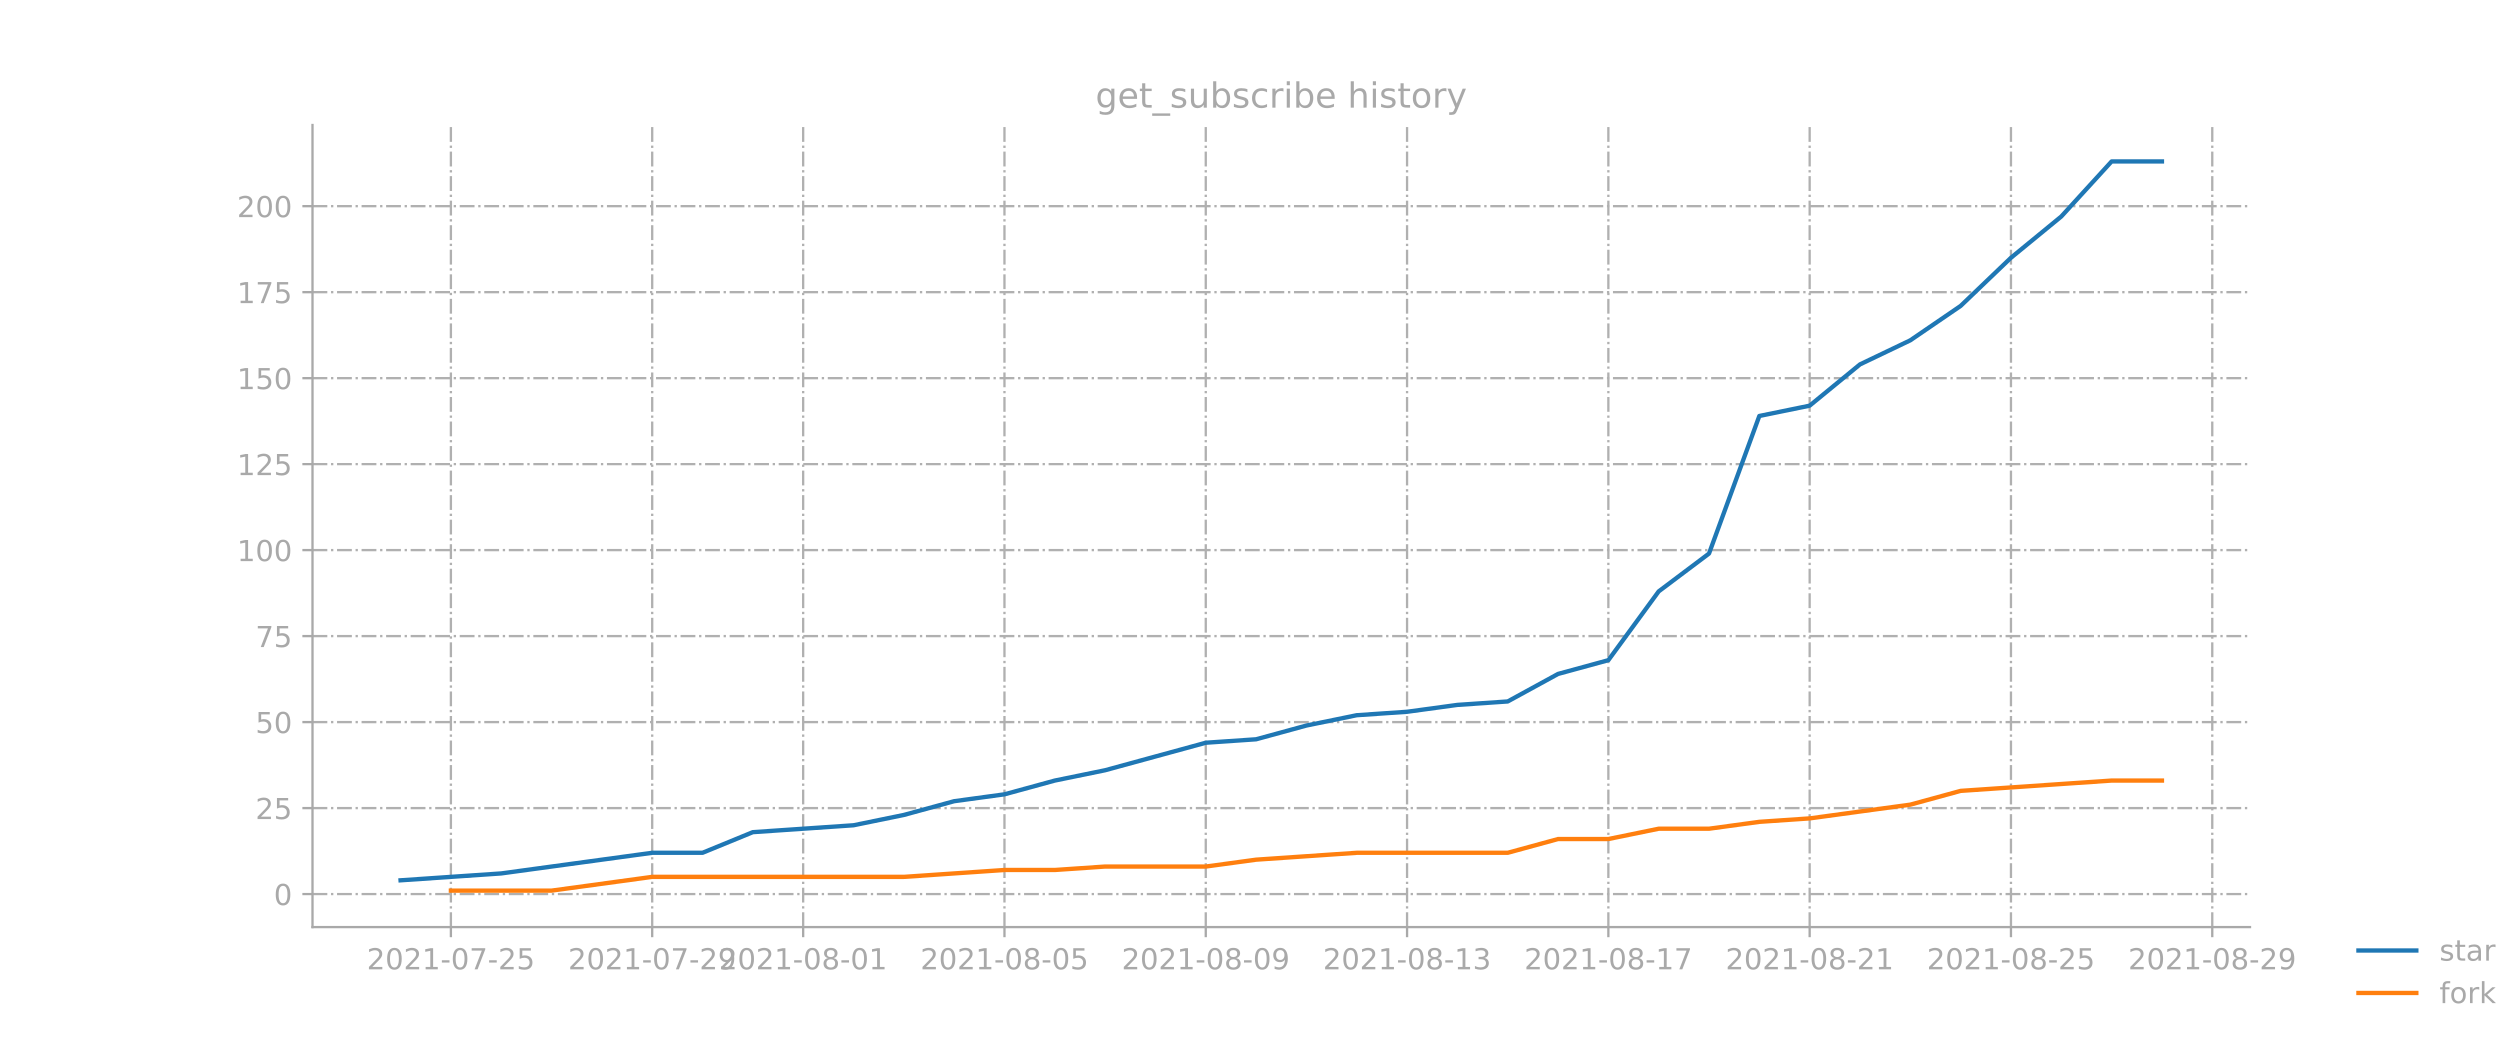
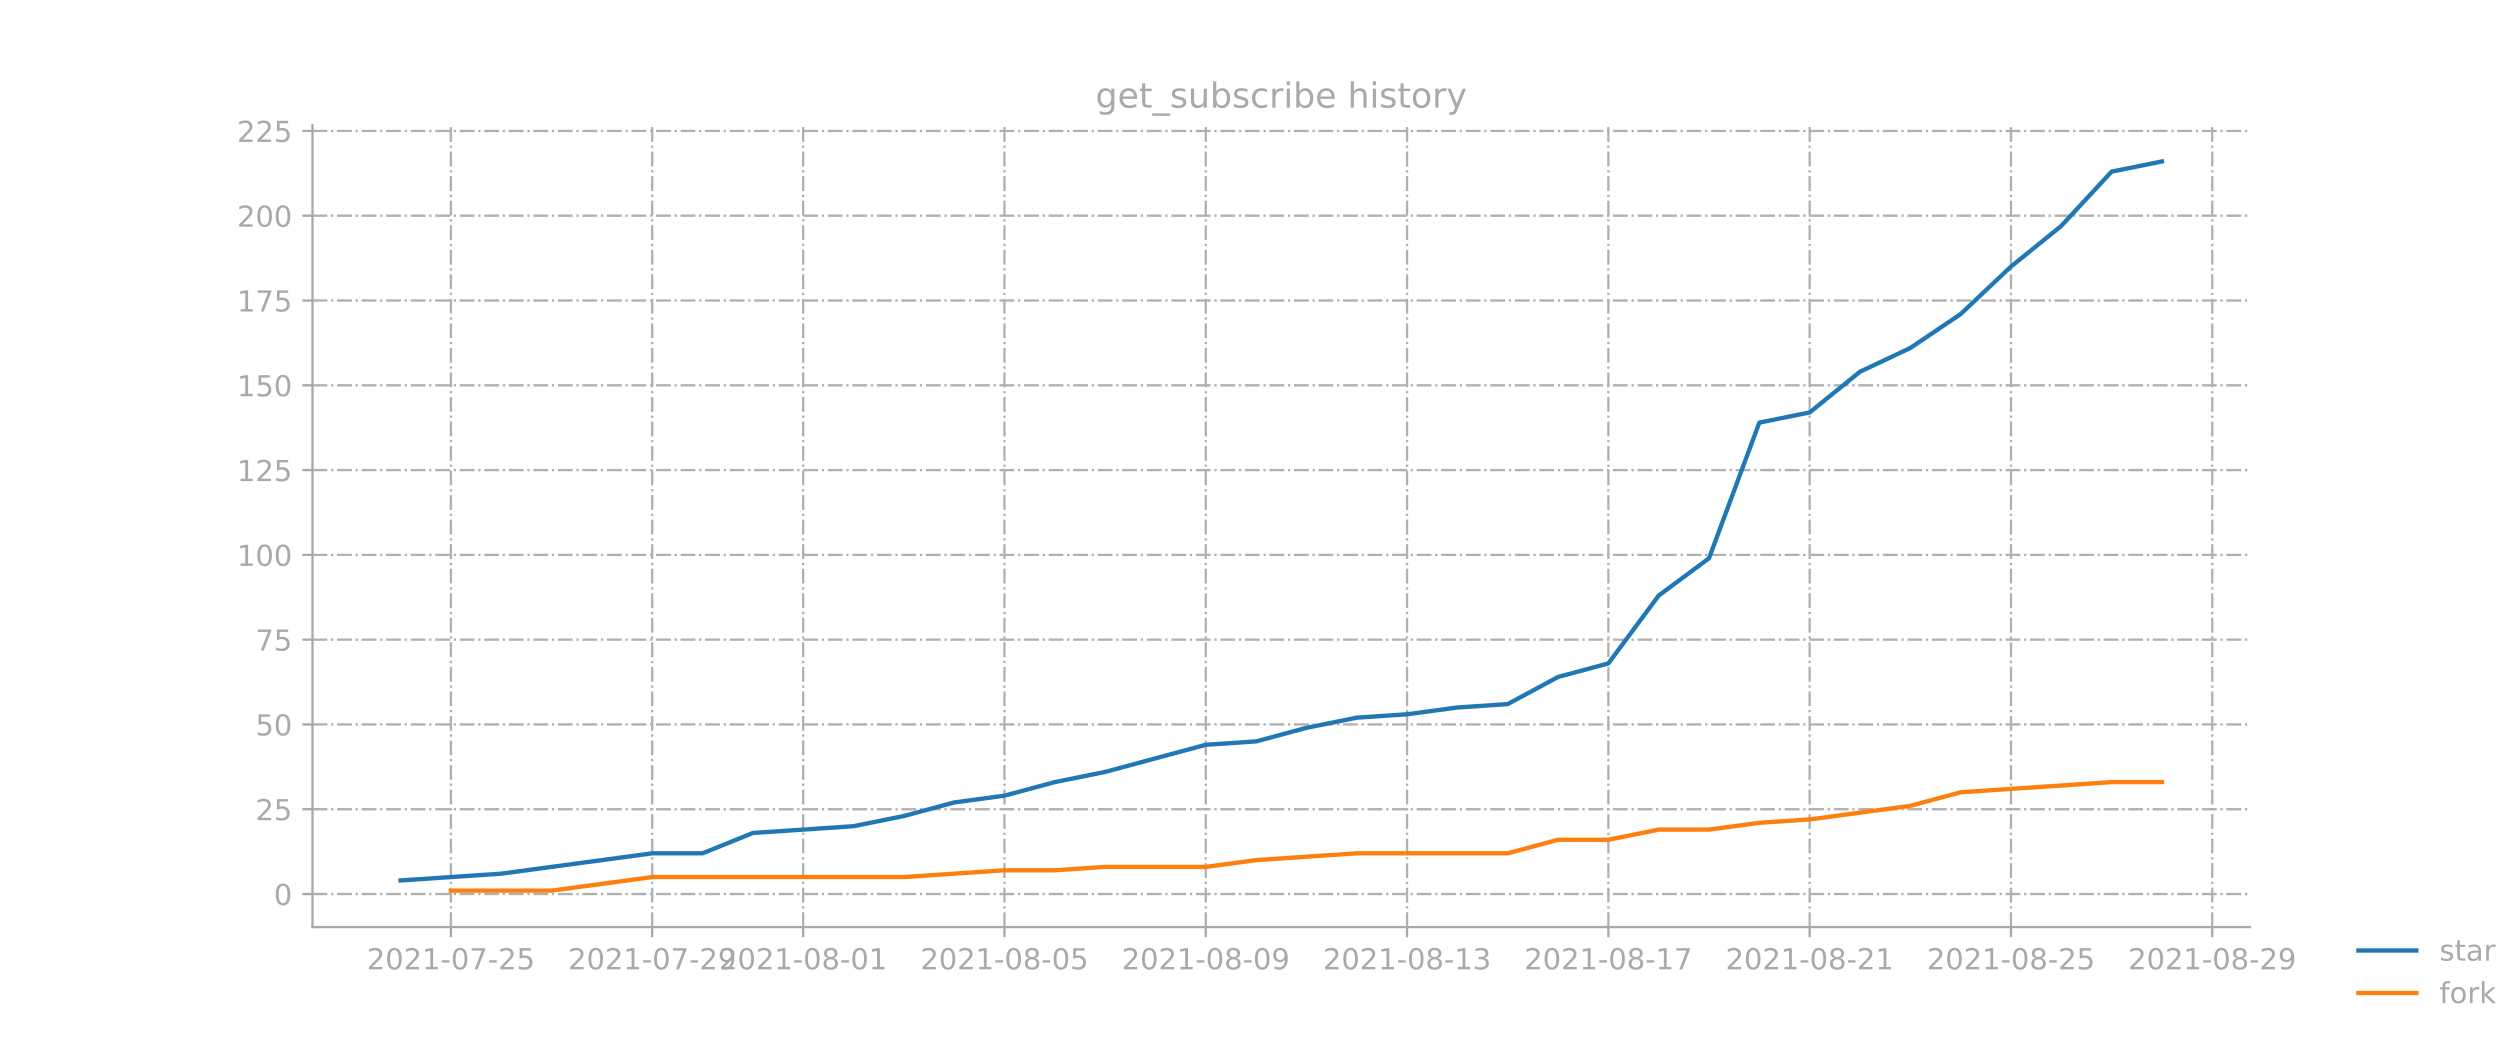
<svg xmlns="http://www.w3.org/2000/svg" xmlns:xlink="http://www.w3.org/1999/xlink" height="360pt" version="1.1" viewBox="0 0 864 360" width="864pt">
  <defs>
    <style type="text/css">*{stroke-linecap:butt;stroke-linejoin:round;}</style>
  </defs>
  <g id="figure_1">
    <g id="patch_1">
      <path d="M 0 360  L 864 360  L 864 0  L 0 0  z " style="fill:none;opacity:0;" />
    </g>
    <g id="axes_1">
      <g id="patch_2">
        <path d="M 108 320.4  L 777.6 320.4  L 777.6 43.2  L 108 43.2  z " style="fill:none;opacity:0;" />
      </g>
      <g id="matplotlib.axis_1">
        <g id="xtick_1">
          <g id="line2d_1">
-             <path clip-path="url(#p39acaa5111)" d="M 155.829 320.4  L 155.829 43.2  " style="fill:none;stroke:#b0b0b0;stroke-dasharray:5.12,1.28,0.8,1.28;stroke-dashoffset:0;stroke-width:0.8;" />
+             <path clip-path="url(#pb7c4b037d6)" d="M 155.829 320.4  L 155.829 43.2  " style="fill:none;stroke:#b0b0b0;stroke-dasharray:5.12,1.28,0.8,1.28;stroke-dashoffset:0;stroke-width:0.8;" />
          </g>
          <g id="line2d_2">
            <defs>
-               <path d="M 0 0  L 0 3.5  " id="m7cbff9398e" style="stroke:#a9a9a9;stroke-width:0.8;" />
+               <path d="M 0 0  L 0 3.5  " id="mf17f437518" style="stroke:#a9a9a9;stroke-width:0.8;" />
            </defs>
            <g>
-               <use style="fill:#a9a9a9;stroke:#a9a9a9;stroke-width:0.8;" x="155.829" xlink:href="#m7cbff9398e" y="320.4" />
+               <use style="fill:#a9a9a9;stroke:#a9a9a9;stroke-width:0.8;" x="155.829" xlink:href="#mf17f437518" y="320.4" />
            </g>
          </g>
          <g id="text_1">
            <g style="fill:#a9a9a9;" transform="translate(126.7708 334.9984)scale(0.1 -0.1)">
              <defs>
                <path d="M 1228 531  L 3431 531  L 3431 0  L 469 0  L 469 531  Q 828 903 1448 1529  Q 2069 2156 2228 2338  Q 2531 2678 2651 2914  Q 2772 3150 2772 3378  Q 2772 3750 2511 3984  Q 2250 4219 1831 4219  Q 1534 4219 1204 4116  Q 875 4013 500 3803  L 500 4441  Q 881 4594 1212 4672  Q 1544 4750 1819 4750  Q 2544 4750 2975 4387  Q 3406 4025 3406 3419  Q 3406 3131 3298 2873  Q 3191 2616 2906 2266  Q 2828 2175 2409 1742  Q 1991 1309 1228 531  z " id="DejaVuSans-32" transform="scale(0.015625)" />
                <path d="M 2034 4250  Q 1547 4250 1301 3770  Q 1056 3291 1056 2328  Q 1056 1369 1301 889  Q 1547 409 2034 409  Q 2525 409 2770 889  Q 3016 1369 3016 2328  Q 3016 3291 2770 3770  Q 2525 4250 2034 4250  z M 2034 4750  Q 2819 4750 3233 4129  Q 3647 3509 3647 2328  Q 3647 1150 3233 529  Q 2819 -91 2034 -91  Q 1250 -91 836 529  Q 422 1150 422 2328  Q 422 3509 836 4129  Q 1250 4750 2034 4750  z " id="DejaVuSans-30" transform="scale(0.015625)" />
                <path d="M 794 531  L 1825 531  L 1825 4091  L 703 3866  L 703 4441  L 1819 4666  L 2450 4666  L 2450 531  L 3481 531  L 3481 0  L 794 0  L 794 531  z " id="DejaVuSans-31" transform="scale(0.015625)" />
                <path d="M 313 2009  L 1997 2009  L 1997 1497  L 313 1497  L 313 2009  z " id="DejaVuSans-2d" transform="scale(0.015625)" />
                <path d="M 525 4666  L 3525 4666  L 3525 4397  L 1831 0  L 1172 0  L 2766 4134  L 525 4134  L 525 4666  z " id="DejaVuSans-37" transform="scale(0.015625)" />
                <path d="M 691 4666  L 3169 4666  L 3169 4134  L 1269 4134  L 1269 2991  Q 1406 3038 1543 3061  Q 1681 3084 1819 3084  Q 2600 3084 3056 2656  Q 3513 2228 3513 1497  Q 3513 744 3044 326  Q 2575 -91 1722 -91  Q 1428 -91 1123 -41  Q 819 9 494 109  L 494 744  Q 775 591 1075 516  Q 1375 441 1709 441  Q 2250 441 2565 725  Q 2881 1009 2881 1497  Q 2881 1984 2565 2268  Q 2250 2553 1709 2553  Q 1456 2553 1204 2497  Q 953 2441 691 2322  L 691 4666  z " id="DejaVuSans-35" transform="scale(0.015625)" />
              </defs>
              <use xlink:href="#DejaVuSans-32" />
              <use x="63.623" xlink:href="#DejaVuSans-30" />
              <use x="127.246" xlink:href="#DejaVuSans-32" />
              <use x="190.869" xlink:href="#DejaVuSans-31" />
              <use x="254.492" xlink:href="#DejaVuSans-2d" />
              <use x="290.576" xlink:href="#DejaVuSans-30" />
              <use x="354.199" xlink:href="#DejaVuSans-37" />
              <use x="417.822" xlink:href="#DejaVuSans-2d" />
              <use x="453.906" xlink:href="#DejaVuSans-32" />
              <use x="517.529" xlink:href="#DejaVuSans-35" />
            </g>
          </g>
        </g>
        <g id="xtick_2">
          <g id="line2d_3">
-             <path clip-path="url(#p39acaa5111)" d="M 225.397 320.4  L 225.397 43.2  " style="fill:none;stroke:#b0b0b0;stroke-dasharray:5.12,1.28,0.8,1.28;stroke-dashoffset:0;stroke-width:0.8;" />
+             <path clip-path="url(#pb7c4b037d6)" d="M 225.397 320.4  L 225.397 43.2  " style="fill:none;stroke:#b0b0b0;stroke-dasharray:5.12,1.28,0.8,1.28;stroke-dashoffset:0;stroke-width:0.8;" />
          </g>
          <g id="line2d_4">
            <g>
-               <use style="fill:#a9a9a9;stroke:#a9a9a9;stroke-width:0.8;" x="225.397" xlink:href="#m7cbff9398e" y="320.4" />
+               <use style="fill:#a9a9a9;stroke:#a9a9a9;stroke-width:0.8;" x="225.397" xlink:href="#mf17f437518" y="320.4" />
            </g>
          </g>
          <g id="text_2">
            <g style="fill:#a9a9a9;" transform="translate(196.3396 334.9984)scale(0.1 -0.1)">
              <defs>
                <path d="M 703 97  L 703 672  Q 941 559 1184 500  Q 1428 441 1663 441  Q 2288 441 2617 861  Q 2947 1281 2994 2138  Q 2813 1869 2534 1725  Q 2256 1581 1919 1581  Q 1219 1581 811 2004  Q 403 2428 403 3163  Q 403 3881 828 4315  Q 1253 4750 1959 4750  Q 2769 4750 3195 4129  Q 3622 3509 3622 2328  Q 3622 1225 3098 567  Q 2575 -91 1691 -91  Q 1453 -91 1209 -44  Q 966 3 703 97  z M 1959 2075  Q 2384 2075 2632 2365  Q 2881 2656 2881 3163  Q 2881 3666 2632 3958  Q 2384 4250 1959 4250  Q 1534 4250 1286 3958  Q 1038 3666 1038 3163  Q 1038 2656 1286 2365  Q 1534 2075 1959 2075  z " id="DejaVuSans-39" transform="scale(0.015625)" />
              </defs>
              <use xlink:href="#DejaVuSans-32" />
              <use x="63.623" xlink:href="#DejaVuSans-30" />
              <use x="127.246" xlink:href="#DejaVuSans-32" />
              <use x="190.869" xlink:href="#DejaVuSans-31" />
              <use x="254.492" xlink:href="#DejaVuSans-2d" />
              <use x="290.576" xlink:href="#DejaVuSans-30" />
              <use x="354.199" xlink:href="#DejaVuSans-37" />
              <use x="417.822" xlink:href="#DejaVuSans-2d" />
              <use x="453.906" xlink:href="#DejaVuSans-32" />
              <use x="517.529" xlink:href="#DejaVuSans-39" />
            </g>
          </g>
        </g>
        <g id="xtick_3">
          <g id="line2d_5">
-             <path clip-path="url(#p39acaa5111)" d="M 277.574 320.4  L 277.574 43.2  " style="fill:none;stroke:#b0b0b0;stroke-dasharray:5.12,1.28,0.8,1.28;stroke-dashoffset:0;stroke-width:0.8;" />
+             <path clip-path="url(#pb7c4b037d6)" d="M 277.574 320.4  L 277.574 43.2  " style="fill:none;stroke:#b0b0b0;stroke-dasharray:5.12,1.28,0.8,1.28;stroke-dashoffset:0;stroke-width:0.8;" />
          </g>
          <g id="line2d_6">
            <g>
-               <use style="fill:#a9a9a9;stroke:#a9a9a9;stroke-width:0.8;" x="277.574" xlink:href="#m7cbff9398e" y="320.4" />
+               <use style="fill:#a9a9a9;stroke:#a9a9a9;stroke-width:0.8;" x="277.574" xlink:href="#mf17f437518" y="320.4" />
            </g>
          </g>
          <g id="text_3">
            <g style="fill:#a9a9a9;" transform="translate(248.5162 334.9984)scale(0.1 -0.1)">
              <defs>
                <path d="M 2034 2216  Q 1584 2216 1326 1975  Q 1069 1734 1069 1313  Q 1069 891 1326 650  Q 1584 409 2034 409  Q 2484 409 2743 651  Q 3003 894 3003 1313  Q 3003 1734 2745 1975  Q 2488 2216 2034 2216  z M 1403 2484  Q 997 2584 770 2862  Q 544 3141 544 3541  Q 544 4100 942 4425  Q 1341 4750 2034 4750  Q 2731 4750 3128 4425  Q 3525 4100 3525 3541  Q 3525 3141 3298 2862  Q 3072 2584 2669 2484  Q 3125 2378 3379 2068  Q 3634 1759 3634 1313  Q 3634 634 3220 271  Q 2806 -91 2034 -91  Q 1263 -91 848 271  Q 434 634 434 1313  Q 434 1759 690 2068  Q 947 2378 1403 2484  z M 1172 3481  Q 1172 3119 1398 2916  Q 1625 2713 2034 2713  Q 2441 2713 2670 2916  Q 2900 3119 2900 3481  Q 2900 3844 2670 4047  Q 2441 4250 2034 4250  Q 1625 4250 1398 4047  Q 1172 3844 1172 3481  z " id="DejaVuSans-38" transform="scale(0.015625)" />
              </defs>
              <use xlink:href="#DejaVuSans-32" />
              <use x="63.623" xlink:href="#DejaVuSans-30" />
              <use x="127.246" xlink:href="#DejaVuSans-32" />
              <use x="190.869" xlink:href="#DejaVuSans-31" />
              <use x="254.492" xlink:href="#DejaVuSans-2d" />
              <use x="290.576" xlink:href="#DejaVuSans-30" />
              <use x="354.199" xlink:href="#DejaVuSans-38" />
              <use x="417.822" xlink:href="#DejaVuSans-2d" />
              <use x="453.906" xlink:href="#DejaVuSans-30" />
              <use x="517.529" xlink:href="#DejaVuSans-31" />
            </g>
          </g>
        </g>
        <g id="xtick_4">
          <g id="line2d_7">
-             <path clip-path="url(#p39acaa5111)" d="M 347.143 320.4  L 347.143 43.2  " style="fill:none;stroke:#b0b0b0;stroke-dasharray:5.12,1.28,0.8,1.28;stroke-dashoffset:0;stroke-width:0.8;" />
+             <path clip-path="url(#pb7c4b037d6)" d="M 347.143 320.4  L 347.143 43.2  " style="fill:none;stroke:#b0b0b0;stroke-dasharray:5.12,1.28,0.8,1.28;stroke-dashoffset:0;stroke-width:0.8;" />
          </g>
          <g id="line2d_8">
            <g>
-               <use style="fill:#a9a9a9;stroke:#a9a9a9;stroke-width:0.8;" x="347.143" xlink:href="#m7cbff9398e" y="320.4" />
+               <use style="fill:#a9a9a9;stroke:#a9a9a9;stroke-width:0.8;" x="347.143" xlink:href="#mf17f437518" y="320.4" />
            </g>
          </g>
          <g id="text_4">
            <g style="fill:#a9a9a9;" transform="translate(318.085 334.9984)scale(0.1 -0.1)">
              <use xlink:href="#DejaVuSans-32" />
              <use x="63.623" xlink:href="#DejaVuSans-30" />
              <use x="127.246" xlink:href="#DejaVuSans-32" />
              <use x="190.869" xlink:href="#DejaVuSans-31" />
              <use x="254.492" xlink:href="#DejaVuSans-2d" />
              <use x="290.576" xlink:href="#DejaVuSans-30" />
              <use x="354.199" xlink:href="#DejaVuSans-38" />
              <use x="417.822" xlink:href="#DejaVuSans-2d" />
              <use x="453.906" xlink:href="#DejaVuSans-30" />
              <use x="517.529" xlink:href="#DejaVuSans-35" />
            </g>
          </g>
        </g>
        <g id="xtick_5">
          <g id="line2d_9">
-             <path clip-path="url(#p39acaa5111)" d="M 416.712 320.4  L 416.712 43.2  " style="fill:none;stroke:#b0b0b0;stroke-dasharray:5.12,1.28,0.8,1.28;stroke-dashoffset:0;stroke-width:0.8;" />
+             <path clip-path="url(#pb7c4b037d6)" d="M 416.712 320.4  L 416.712 43.2  " style="fill:none;stroke:#b0b0b0;stroke-dasharray:5.12,1.28,0.8,1.28;stroke-dashoffset:0;stroke-width:0.8;" />
          </g>
          <g id="line2d_10">
            <g>
-               <use style="fill:#a9a9a9;stroke:#a9a9a9;stroke-width:0.8;" x="416.712" xlink:href="#m7cbff9398e" y="320.4" />
+               <use style="fill:#a9a9a9;stroke:#a9a9a9;stroke-width:0.8;" x="416.712" xlink:href="#mf17f437518" y="320.4" />
            </g>
          </g>
          <g id="text_5">
            <g style="fill:#a9a9a9;" transform="translate(387.6539 334.9984)scale(0.1 -0.1)">
              <use xlink:href="#DejaVuSans-32" />
              <use x="63.623" xlink:href="#DejaVuSans-30" />
              <use x="127.246" xlink:href="#DejaVuSans-32" />
              <use x="190.869" xlink:href="#DejaVuSans-31" />
              <use x="254.492" xlink:href="#DejaVuSans-2d" />
              <use x="290.576" xlink:href="#DejaVuSans-30" />
              <use x="354.199" xlink:href="#DejaVuSans-38" />
              <use x="417.822" xlink:href="#DejaVuSans-2d" />
              <use x="453.906" xlink:href="#DejaVuSans-30" />
              <use x="517.529" xlink:href="#DejaVuSans-39" />
            </g>
          </g>
        </g>
        <g id="xtick_6">
          <g id="line2d_11">
-             <path clip-path="url(#p39acaa5111)" d="M 486.281 320.4  L 486.281 43.2  " style="fill:none;stroke:#b0b0b0;stroke-dasharray:5.12,1.28,0.8,1.28;stroke-dashoffset:0;stroke-width:0.8;" />
+             <path clip-path="url(#pb7c4b037d6)" d="M 486.281 320.4  L 486.281 43.2  " style="fill:none;stroke:#b0b0b0;stroke-dasharray:5.12,1.28,0.8,1.28;stroke-dashoffset:0;stroke-width:0.8;" />
          </g>
          <g id="line2d_12">
            <g>
-               <use style="fill:#a9a9a9;stroke:#a9a9a9;stroke-width:0.8;" x="486.281" xlink:href="#m7cbff9398e" y="320.4" />
+               <use style="fill:#a9a9a9;stroke:#a9a9a9;stroke-width:0.8;" x="486.281" xlink:href="#mf17f437518" y="320.4" />
            </g>
          </g>
          <g id="text_6">
            <g style="fill:#a9a9a9;" transform="translate(457.2227 334.9984)scale(0.1 -0.1)">
              <defs>
                <path d="M 2597 2516  Q 3050 2419 3304 2112  Q 3559 1806 3559 1356  Q 3559 666 3084 287  Q 2609 -91 1734 -91  Q 1441 -91 1130 -33  Q 819 25 488 141  L 488 750  Q 750 597 1062 519  Q 1375 441 1716 441  Q 2309 441 2620 675  Q 2931 909 2931 1356  Q 2931 1769 2642 2001  Q 2353 2234 1838 2234  L 1294 2234  L 1294 2753  L 1863 2753  Q 2328 2753 2575 2939  Q 2822 3125 2822 3475  Q 2822 3834 2567 4026  Q 2313 4219 1838 4219  Q 1578 4219 1281 4162  Q 984 4106 628 3988  L 628 4550  Q 988 4650 1302 4700  Q 1616 4750 1894 4750  Q 2613 4750 3031 4423  Q 3450 4097 3450 3541  Q 3450 3153 3228 2886  Q 3006 2619 2597 2516  z " id="DejaVuSans-33" transform="scale(0.015625)" />
              </defs>
              <use xlink:href="#DejaVuSans-32" />
              <use x="63.623" xlink:href="#DejaVuSans-30" />
              <use x="127.246" xlink:href="#DejaVuSans-32" />
              <use x="190.869" xlink:href="#DejaVuSans-31" />
              <use x="254.492" xlink:href="#DejaVuSans-2d" />
              <use x="290.576" xlink:href="#DejaVuSans-30" />
              <use x="354.199" xlink:href="#DejaVuSans-38" />
              <use x="417.822" xlink:href="#DejaVuSans-2d" />
              <use x="453.906" xlink:href="#DejaVuSans-31" />
              <use x="517.529" xlink:href="#DejaVuSans-33" />
            </g>
          </g>
        </g>
        <g id="xtick_7">
          <g id="line2d_13">
-             <path clip-path="url(#p39acaa5111)" d="M 555.849 320.4  L 555.849 43.2  " style="fill:none;stroke:#b0b0b0;stroke-dasharray:5.12,1.28,0.8,1.28;stroke-dashoffset:0;stroke-width:0.8;" />
+             <path clip-path="url(#pb7c4b037d6)" d="M 555.849 320.4  L 555.849 43.2  " style="fill:none;stroke:#b0b0b0;stroke-dasharray:5.12,1.28,0.8,1.28;stroke-dashoffset:0;stroke-width:0.8;" />
          </g>
          <g id="line2d_14">
            <g>
-               <use style="fill:#a9a9a9;stroke:#a9a9a9;stroke-width:0.8;" x="555.849" xlink:href="#m7cbff9398e" y="320.4" />
+               <use style="fill:#a9a9a9;stroke:#a9a9a9;stroke-width:0.8;" x="555.849" xlink:href="#mf17f437518" y="320.4" />
            </g>
          </g>
          <g id="text_7">
            <g style="fill:#a9a9a9;" transform="translate(526.7915 334.9984)scale(0.1 -0.1)">
              <use xlink:href="#DejaVuSans-32" />
              <use x="63.623" xlink:href="#DejaVuSans-30" />
              <use x="127.246" xlink:href="#DejaVuSans-32" />
              <use x="190.869" xlink:href="#DejaVuSans-31" />
              <use x="254.492" xlink:href="#DejaVuSans-2d" />
              <use x="290.576" xlink:href="#DejaVuSans-30" />
              <use x="354.199" xlink:href="#DejaVuSans-38" />
              <use x="417.822" xlink:href="#DejaVuSans-2d" />
              <use x="453.906" xlink:href="#DejaVuSans-31" />
              <use x="517.529" xlink:href="#DejaVuSans-37" />
            </g>
          </g>
        </g>
        <g id="xtick_8">
          <g id="line2d_15">
-             <path clip-path="url(#p39acaa5111)" d="M 625.418 320.4  L 625.418 43.2  " style="fill:none;stroke:#b0b0b0;stroke-dasharray:5.12,1.28,0.8,1.28;stroke-dashoffset:0;stroke-width:0.8;" />
+             <path clip-path="url(#pb7c4b037d6)" d="M 625.418 320.4  L 625.418 43.2  " style="fill:none;stroke:#b0b0b0;stroke-dasharray:5.12,1.28,0.8,1.28;stroke-dashoffset:0;stroke-width:0.8;" />
          </g>
          <g id="line2d_16">
            <g>
-               <use style="fill:#a9a9a9;stroke:#a9a9a9;stroke-width:0.8;" x="625.418" xlink:href="#m7cbff9398e" y="320.4" />
+               <use style="fill:#a9a9a9;stroke:#a9a9a9;stroke-width:0.8;" x="625.418" xlink:href="#mf17f437518" y="320.4" />
            </g>
          </g>
          <g id="text_8">
            <g style="fill:#a9a9a9;" transform="translate(596.3604 334.9984)scale(0.1 -0.1)">
              <use xlink:href="#DejaVuSans-32" />
              <use x="63.623" xlink:href="#DejaVuSans-30" />
              <use x="127.246" xlink:href="#DejaVuSans-32" />
              <use x="190.869" xlink:href="#DejaVuSans-31" />
              <use x="254.492" xlink:href="#DejaVuSans-2d" />
              <use x="290.576" xlink:href="#DejaVuSans-30" />
              <use x="354.199" xlink:href="#DejaVuSans-38" />
              <use x="417.822" xlink:href="#DejaVuSans-2d" />
              <use x="453.906" xlink:href="#DejaVuSans-32" />
              <use x="517.529" xlink:href="#DejaVuSans-31" />
            </g>
          </g>
        </g>
        <g id="xtick_9">
          <g id="line2d_17">
-             <path clip-path="url(#p39acaa5111)" d="M 694.987 320.4  L 694.987 43.2  " style="fill:none;stroke:#b0b0b0;stroke-dasharray:5.12,1.28,0.8,1.28;stroke-dashoffset:0;stroke-width:0.8;" />
+             <path clip-path="url(#pb7c4b037d6)" d="M 694.987 320.4  L 694.987 43.2  " style="fill:none;stroke:#b0b0b0;stroke-dasharray:5.12,1.28,0.8,1.28;stroke-dashoffset:0;stroke-width:0.8;" />
          </g>
          <g id="line2d_18">
            <g>
-               <use style="fill:#a9a9a9;stroke:#a9a9a9;stroke-width:0.8;" x="694.987" xlink:href="#m7cbff9398e" y="320.4" />
+               <use style="fill:#a9a9a9;stroke:#a9a9a9;stroke-width:0.8;" x="694.987" xlink:href="#mf17f437518" y="320.4" />
            </g>
          </g>
          <g id="text_9">
            <g style="fill:#a9a9a9;" transform="translate(665.9292 334.9984)scale(0.1 -0.1)">
              <use xlink:href="#DejaVuSans-32" />
              <use x="63.623" xlink:href="#DejaVuSans-30" />
              <use x="127.246" xlink:href="#DejaVuSans-32" />
              <use x="190.869" xlink:href="#DejaVuSans-31" />
              <use x="254.492" xlink:href="#DejaVuSans-2d" />
              <use x="290.576" xlink:href="#DejaVuSans-30" />
              <use x="354.199" xlink:href="#DejaVuSans-38" />
              <use x="417.822" xlink:href="#DejaVuSans-2d" />
              <use x="453.906" xlink:href="#DejaVuSans-32" />
              <use x="517.529" xlink:href="#DejaVuSans-35" />
            </g>
          </g>
        </g>
        <g id="xtick_10">
          <g id="line2d_19">
-             <path clip-path="url(#p39acaa5111)" d="M 764.556 320.4  L 764.556 43.2  " style="fill:none;stroke:#b0b0b0;stroke-dasharray:5.12,1.28,0.8,1.28;stroke-dashoffset:0;stroke-width:0.8;" />
+             <path clip-path="url(#pb7c4b037d6)" d="M 764.556 320.4  L 764.556 43.2  " style="fill:none;stroke:#b0b0b0;stroke-dasharray:5.12,1.28,0.8,1.28;stroke-dashoffset:0;stroke-width:0.8;" />
          </g>
          <g id="line2d_20">
            <g>
-               <use style="fill:#a9a9a9;stroke:#a9a9a9;stroke-width:0.8;" x="764.556" xlink:href="#m7cbff9398e" y="320.4" />
+               <use style="fill:#a9a9a9;stroke:#a9a9a9;stroke-width:0.8;" x="764.556" xlink:href="#mf17f437518" y="320.4" />
            </g>
          </g>
          <g id="text_10">
            <g style="fill:#a9a9a9;" transform="translate(735.498 334.9984)scale(0.1 -0.1)">
              <use xlink:href="#DejaVuSans-32" />
              <use x="63.623" xlink:href="#DejaVuSans-30" />
              <use x="127.246" xlink:href="#DejaVuSans-32" />
              <use x="190.869" xlink:href="#DejaVuSans-31" />
              <use x="254.492" xlink:href="#DejaVuSans-2d" />
              <use x="290.576" xlink:href="#DejaVuSans-30" />
              <use x="354.199" xlink:href="#DejaVuSans-38" />
              <use x="417.822" xlink:href="#DejaVuSans-2d" />
              <use x="453.906" xlink:href="#DejaVuSans-32" />
              <use x="517.529" xlink:href="#DejaVuSans-39" />
            </g>
          </g>
        </g>
      </g>
      <g id="matplotlib.axis_2">
        <g id="ytick_1">
          <g id="line2d_21">
-             <path clip-path="url(#p39acaa5111)" d="M 108 308.989  L 777.6 308.989  " style="fill:none;stroke:#b0b0b0;stroke-dasharray:5.12,1.28,0.8,1.28;stroke-dashoffset:0;stroke-width:0.8;" />
+             <path clip-path="url(#pb7c4b037d6)" d="M 108 308.972  L 777.6 308.972  " style="fill:none;stroke:#b0b0b0;stroke-dasharray:5.12,1.28,0.8,1.28;stroke-dashoffset:0;stroke-width:0.8;" />
          </g>
          <g id="line2d_22">
            <defs>
-               <path d="M 0 0  L -3.5 0  " id="m0d5e9e2f08" style="stroke:#a9a9a9;stroke-width:0.8;" />
+               <path d="M 0 0  L -3.5 0  " id="mbc8316f7f6" style="stroke:#a9a9a9;stroke-width:0.8;" />
            </defs>
            <g>
-               <use style="fill:#a9a9a9;stroke:#a9a9a9;stroke-width:0.8;" x="108" xlink:href="#m0d5e9e2f08" y="308.989" />
+               <use style="fill:#a9a9a9;stroke:#a9a9a9;stroke-width:0.8;" x="108" xlink:href="#mbc8316f7f6" y="308.972" />
            </g>
          </g>
          <g id="text_11">
-             <g style="fill:#a9a9a9;" transform="translate(94.6375 312.7879)scale(0.1 -0.1)">
+             <g style="fill:#a9a9a9;" transform="translate(94.6375 312.7713)scale(0.1 -0.1)">
              <use xlink:href="#DejaVuSans-30" />
            </g>
          </g>
        </g>
        <g id="ytick_2">
          <g id="line2d_23">
-             <path clip-path="url(#p39acaa5111)" d="M 108 279.272  L 777.6 279.272  " style="fill:none;stroke:#b0b0b0;stroke-dasharray:5.12,1.28,0.8,1.28;stroke-dashoffset:0;stroke-width:0.8;" />
+             <path clip-path="url(#pb7c4b037d6)" d="M 108 279.67  L 777.6 279.67  " style="fill:none;stroke:#b0b0b0;stroke-dasharray:5.12,1.28,0.8,1.28;stroke-dashoffset:0;stroke-width:0.8;" />
          </g>
          <g id="line2d_24">
            <g>
-               <use style="fill:#a9a9a9;stroke:#a9a9a9;stroke-width:0.8;" x="108" xlink:href="#m0d5e9e2f08" y="279.272" />
+               <use style="fill:#a9a9a9;stroke:#a9a9a9;stroke-width:0.8;" x="108" xlink:href="#mbc8316f7f6" y="279.67" />
            </g>
          </g>
          <g id="text_12">
-             <g style="fill:#a9a9a9;" transform="translate(88.275 283.0709)scale(0.1 -0.1)">
+             <g style="fill:#a9a9a9;" transform="translate(88.275 283.469)scale(0.1 -0.1)">
              <use xlink:href="#DejaVuSans-32" />
              <use x="63.623" xlink:href="#DejaVuSans-35" />
            </g>
          </g>
        </g>
        <g id="ytick_3">
          <g id="line2d_25">
-             <path clip-path="url(#p39acaa5111)" d="M 108 249.555  L 777.6 249.555  " style="fill:none;stroke:#b0b0b0;stroke-dasharray:5.12,1.28,0.8,1.28;stroke-dashoffset:0;stroke-width:0.8;" />
+             <path clip-path="url(#pb7c4b037d6)" d="M 108 250.367  L 777.6 250.367  " style="fill:none;stroke:#b0b0b0;stroke-dasharray:5.12,1.28,0.8,1.28;stroke-dashoffset:0;stroke-width:0.8;" />
          </g>
          <g id="line2d_26">
            <g>
-               <use style="fill:#a9a9a9;stroke:#a9a9a9;stroke-width:0.8;" x="108" xlink:href="#m0d5e9e2f08" y="249.555" />
+               <use style="fill:#a9a9a9;stroke:#a9a9a9;stroke-width:0.8;" x="108" xlink:href="#mbc8316f7f6" y="250.367" />
            </g>
          </g>
          <g id="text_13">
-             <g style="fill:#a9a9a9;" transform="translate(88.275 253.3539)scale(0.1 -0.1)">
+             <g style="fill:#a9a9a9;" transform="translate(88.275 254.1667)scale(0.1 -0.1)">
              <use xlink:href="#DejaVuSans-35" />
              <use x="63.623" xlink:href="#DejaVuSans-30" />
            </g>
          </g>
        </g>
        <g id="ytick_4">
          <g id="line2d_27">
-             <path clip-path="url(#p39acaa5111)" d="M 108 219.838  L 777.6 219.838  " style="fill:none;stroke:#b0b0b0;stroke-dasharray:5.12,1.28,0.8,1.28;stroke-dashoffset:0;stroke-width:0.8;" />
+             <path clip-path="url(#pb7c4b037d6)" d="M 108 221.065  L 777.6 221.065  " style="fill:none;stroke:#b0b0b0;stroke-dasharray:5.12,1.28,0.8,1.28;stroke-dashoffset:0;stroke-width:0.8;" />
          </g>
          <g id="line2d_28">
            <g>
-               <use style="fill:#a9a9a9;stroke:#a9a9a9;stroke-width:0.8;" x="108" xlink:href="#m0d5e9e2f08" y="219.838" />
+               <use style="fill:#a9a9a9;stroke:#a9a9a9;stroke-width:0.8;" x="108" xlink:href="#mbc8316f7f6" y="221.065" />
            </g>
          </g>
          <g id="text_14">
-             <g style="fill:#a9a9a9;" transform="translate(88.275 223.637)scale(0.1 -0.1)">
+             <g style="fill:#a9a9a9;" transform="translate(88.275 224.8643)scale(0.1 -0.1)">
              <use xlink:href="#DejaVuSans-37" />
              <use x="63.623" xlink:href="#DejaVuSans-35" />
            </g>
          </g>
        </g>
        <g id="ytick_5">
          <g id="line2d_29">
-             <path clip-path="url(#p39acaa5111)" d="M 108 190.121  L 777.6 190.121  " style="fill:none;stroke:#b0b0b0;stroke-dasharray:5.12,1.28,0.8,1.28;stroke-dashoffset:0;stroke-width:0.8;" />
+             <path clip-path="url(#pb7c4b037d6)" d="M 108 191.763  L 777.6 191.763  " style="fill:none;stroke:#b0b0b0;stroke-dasharray:5.12,1.28,0.8,1.28;stroke-dashoffset:0;stroke-width:0.8;" />
          </g>
          <g id="line2d_30">
            <g>
-               <use style="fill:#a9a9a9;stroke:#a9a9a9;stroke-width:0.8;" x="108" xlink:href="#m0d5e9e2f08" y="190.121" />
+               <use style="fill:#a9a9a9;stroke:#a9a9a9;stroke-width:0.8;" x="108" xlink:href="#mbc8316f7f6" y="191.763" />
            </g>
          </g>
          <g id="text_15">
-             <g style="fill:#a9a9a9;" transform="translate(81.9125 193.92)scale(0.1 -0.1)">
+             <g style="fill:#a9a9a9;" transform="translate(81.9125 195.562)scale(0.1 -0.1)">
              <use xlink:href="#DejaVuSans-31" />
              <use x="63.623" xlink:href="#DejaVuSans-30" />
              <use x="127.246" xlink:href="#DejaVuSans-30" />
            </g>
          </g>
        </g>
        <g id="ytick_6">
          <g id="line2d_31">
-             <path clip-path="url(#p39acaa5111)" d="M 108 160.404  L 777.6 160.404  " style="fill:none;stroke:#b0b0b0;stroke-dasharray:5.12,1.28,0.8,1.28;stroke-dashoffset:0;stroke-width:0.8;" />
+             <path clip-path="url(#pb7c4b037d6)" d="M 108 162.46  L 777.6 162.46  " style="fill:none;stroke:#b0b0b0;stroke-dasharray:5.12,1.28,0.8,1.28;stroke-dashoffset:0;stroke-width:0.8;" />
          </g>
          <g id="line2d_32">
            <g>
-               <use style="fill:#a9a9a9;stroke:#a9a9a9;stroke-width:0.8;" x="108" xlink:href="#m0d5e9e2f08" y="160.404" />
+               <use style="fill:#a9a9a9;stroke:#a9a9a9;stroke-width:0.8;" x="108" xlink:href="#mbc8316f7f6" y="162.46" />
            </g>
          </g>
          <g id="text_16">
-             <g style="fill:#a9a9a9;" transform="translate(81.9125 164.203)scale(0.1 -0.1)">
+             <g style="fill:#a9a9a9;" transform="translate(81.9125 166.2597)scale(0.1 -0.1)">
              <use xlink:href="#DejaVuSans-31" />
              <use x="63.623" xlink:href="#DejaVuSans-32" />
              <use x="127.246" xlink:href="#DejaVuSans-35" />
            </g>
          </g>
        </g>
        <g id="ytick_7">
          <g id="line2d_33">
-             <path clip-path="url(#p39acaa5111)" d="M 108 130.687  L 777.6 130.687  " style="fill:none;stroke:#b0b0b0;stroke-dasharray:5.12,1.28,0.8,1.28;stroke-dashoffset:0;stroke-width:0.8;" />
+             <path clip-path="url(#pb7c4b037d6)" d="M 108 133.158  L 777.6 133.158  " style="fill:none;stroke:#b0b0b0;stroke-dasharray:5.12,1.28,0.8,1.28;stroke-dashoffset:0;stroke-width:0.8;" />
          </g>
          <g id="line2d_34">
            <g>
-               <use style="fill:#a9a9a9;stroke:#a9a9a9;stroke-width:0.8;" x="108" xlink:href="#m0d5e9e2f08" y="130.687" />
+               <use style="fill:#a9a9a9;stroke:#a9a9a9;stroke-width:0.8;" x="108" xlink:href="#mbc8316f7f6" y="133.158" />
            </g>
          </g>
          <g id="text_17">
-             <g style="fill:#a9a9a9;" transform="translate(81.9125 134.486)scale(0.1 -0.1)">
+             <g style="fill:#a9a9a9;" transform="translate(81.9125 136.9574)scale(0.1 -0.1)">
              <use xlink:href="#DejaVuSans-31" />
              <use x="63.623" xlink:href="#DejaVuSans-35" />
              <use x="127.246" xlink:href="#DejaVuSans-30" />
            </g>
          </g>
        </g>
        <g id="ytick_8">
          <g id="line2d_35">
-             <path clip-path="url(#p39acaa5111)" d="M 108 100.97  L 777.6 100.97  " style="fill:none;stroke:#b0b0b0;stroke-dasharray:5.12,1.28,0.8,1.28;stroke-dashoffset:0;stroke-width:0.8;" />
+             <path clip-path="url(#pb7c4b037d6)" d="M 108 103.856  L 777.6 103.856  " style="fill:none;stroke:#b0b0b0;stroke-dasharray:5.12,1.28,0.8,1.28;stroke-dashoffset:0;stroke-width:0.8;" />
          </g>
          <g id="line2d_36">
            <g>
-               <use style="fill:#a9a9a9;stroke:#a9a9a9;stroke-width:0.8;" x="108" xlink:href="#m0d5e9e2f08" y="100.97" />
+               <use style="fill:#a9a9a9;stroke:#a9a9a9;stroke-width:0.8;" x="108" xlink:href="#mbc8316f7f6" y="103.856" />
            </g>
          </g>
          <g id="text_18">
-             <g style="fill:#a9a9a9;" transform="translate(81.9125 104.769)scale(0.1 -0.1)">
+             <g style="fill:#a9a9a9;" transform="translate(81.9125 107.655)scale(0.1 -0.1)">
              <use xlink:href="#DejaVuSans-31" />
              <use x="63.623" xlink:href="#DejaVuSans-37" />
              <use x="127.246" xlink:href="#DejaVuSans-35" />
            </g>
          </g>
        </g>
        <g id="ytick_9">
          <g id="line2d_37">
-             <path clip-path="url(#p39acaa5111)" d="M 108 71.253  L 777.6 71.253  " style="fill:none;stroke:#b0b0b0;stroke-dasharray:5.12,1.28,0.8,1.28;stroke-dashoffset:0;stroke-width:0.8;" />
+             <path clip-path="url(#pb7c4b037d6)" d="M 108 74.553  L 777.6 74.553  " style="fill:none;stroke:#b0b0b0;stroke-dasharray:5.12,1.28,0.8,1.28;stroke-dashoffset:0;stroke-width:0.8;" />
          </g>
          <g id="line2d_38">
            <g>
-               <use style="fill:#a9a9a9;stroke:#a9a9a9;stroke-width:0.8;" x="108" xlink:href="#m0d5e9e2f08" y="71.253" />
+               <use style="fill:#a9a9a9;stroke:#a9a9a9;stroke-width:0.8;" x="108" xlink:href="#mbc8316f7f6" y="74.553" />
            </g>
          </g>
          <g id="text_19">
-             <g style="fill:#a9a9a9;" transform="translate(81.9125 75.05205)scale(0.1 -0.1)">
+             <g style="fill:#a9a9a9;" transform="translate(81.9125 78.35271)scale(0.1 -0.1)">
              <use xlink:href="#DejaVuSans-32" />
              <use x="63.623" xlink:href="#DejaVuSans-30" />
              <use x="127.246" xlink:href="#DejaVuSans-30" />
            </g>
          </g>
        </g>
-       </g>
-       <g id="line2d_39">
-         <path clip-path="url(#p39acaa5111)" d="M 138.436 304.234  L 155.829 303.045  L 173.221 301.857  L 190.613 299.479  L 208.005 297.102  L 225.397 294.725  L 242.79 294.725  L 260.182 287.592  L 277.574 286.404  L 294.966 285.215  L 312.358 281.649  L 329.751 276.894  L 347.143 274.517  L 364.535 269.762  L 381.927 266.196  L 399.319 261.442  L 416.712 256.687  L 434.104 255.498  L 451.496 250.743  L 468.888 247.177  L 486.281 245.989  L 503.673 243.611  L 521.065 242.423  L 538.457 232.913  L 555.849 228.158  L 573.242 204.385  L 590.634 191.309  L 608.026 143.762  L 625.418 140.196  L 642.81 125.932  L 660.203 117.611  L 677.595 105.725  L 694.987 89.083  L 712.379 74.819  L 729.771 55.8  L 747.164 55.8  " style="fill:none;stroke:#1f77b4;stroke-linecap:square;stroke-width:1.5;" />
-       </g>
-       <g id="line2d_40">
-         <path clip-path="url(#p39acaa5111)" d="M 155.829 307.8  L 173.221 307.8  L 190.613 307.8  L 208.005 305.423  L 225.397 303.045  L 242.79 303.045  L 260.182 303.045  L 277.574 303.045  L 294.966 303.045  L 312.358 303.045  L 329.751 301.857  L 347.143 300.668  L 364.535 300.668  L 381.927 299.479  L 399.319 299.479  L 416.712 299.479  L 434.104 297.102  L 451.496 295.913  L 468.888 294.725  L 486.281 294.725  L 503.673 294.725  L 521.065 294.725  L 538.457 289.97  L 555.849 289.97  L 573.242 286.404  L 590.634 286.404  L 608.026 284.026  L 625.418 282.838  L 642.81 280.46  L 660.203 278.083  L 677.595 273.328  L 694.987 272.14  L 712.379 270.951  L 729.771 269.762  L 747.164 269.762  " style="fill:none;stroke:#ff7f0e;stroke-linecap:square;stroke-width:1.5;" />
+         <g id="ytick_10">
+           <g id="line2d_39">
+             <path clip-path="url(#pb7c4b037d6)" d="M 108 45.251  L 777.6 45.251  " style="fill:none;stroke:#b0b0b0;stroke-dasharray:5.12,1.28,0.8,1.28;stroke-dashoffset:0;stroke-width:0.8;" />
+           </g>
+           <g id="line2d_40">
+             <g>
+               <use style="fill:#a9a9a9;stroke:#a9a9a9;stroke-width:0.8;" x="108" xlink:href="#mbc8316f7f6" y="45.251" />
+             </g>
+           </g>
+           <g id="text_20">
+             <g style="fill:#a9a9a9;" transform="translate(81.9125 49.05038)scale(0.1 -0.1)">
+               <use xlink:href="#DejaVuSans-32" />
+               <use x="63.623" xlink:href="#DejaVuSans-32" />
+               <use x="127.246" xlink:href="#DejaVuSans-35" />
+             </g>
+           </g>
+         </g>
+       </g>
+       <g id="line2d_41">
+         <path clip-path="url(#pb7c4b037d6)" d="M 138.436 304.284  L 155.829 303.112  L 173.221 301.94  L 190.613 299.595  L 208.005 297.251  L 225.397 294.907  L 242.79 294.907  L 260.182 287.874  L 277.574 286.702  L 294.966 285.53  L 312.358 282.014  L 329.751 277.326  L 347.143 274.981  L 364.535 270.293  L 381.927 266.777  L 399.319 262.088  L 416.712 257.4  L 434.104 256.228  L 451.496 251.54  L 468.888 248.023  L 486.281 246.851  L 503.673 244.507  L 521.065 243.335  L 538.457 233.958  L 555.849 229.27  L 573.242 205.828  L 590.634 192.935  L 608.026 146.051  L 625.418 142.535  L 642.81 128.47  L 660.203 120.265  L 677.595 108.544  L 694.987 92.135  L 712.379 78.07  L 729.771 59.316  L 747.164 55.8  " style="fill:none;stroke:#1f77b4;stroke-linecap:square;stroke-width:1.5;" />
+       </g>
+       <g id="line2d_42">
+         <path clip-path="url(#pb7c4b037d6)" d="M 155.829 307.8  L 173.221 307.8  L 190.613 307.8  L 208.005 305.456  L 225.397 303.112  L 242.79 303.112  L 260.182 303.112  L 277.574 303.112  L 294.966 303.112  L 312.358 303.112  L 329.751 301.94  L 347.143 300.767  L 364.535 300.767  L 381.927 299.595  L 399.319 299.595  L 416.712 299.595  L 434.104 297.251  L 451.496 296.079  L 468.888 294.907  L 486.281 294.907  L 503.673 294.907  L 521.065 294.907  L 538.457 290.219  L 555.849 290.219  L 573.242 286.702  L 590.634 286.702  L 608.026 284.358  L 625.418 283.186  L 642.81 280.842  L 660.203 278.498  L 677.595 273.809  L 694.987 272.637  L 712.379 271.465  L 729.771 270.293  L 747.164 270.293  " style="fill:none;stroke:#ff7f0e;stroke-linecap:square;stroke-width:1.5;" />
      </g>
      <g id="patch_3">
        <path d="M 108 320.4  L 108 43.2  " style="fill:none;stroke:#a9a9a9;stroke-linecap:square;stroke-linejoin:miter;stroke-width:0.8;" />
      </g>
      <g id="patch_4">
        <path d="M 777.6 320.4  L 777.6 43.2  " style="fill:none;" />
      </g>
      <g id="patch_5">
        <path d="M 108 320.4  L 777.6 320.4  " style="fill:none;stroke:#a9a9a9;stroke-linecap:square;stroke-linejoin:miter;stroke-width:0.8;" />
      </g>
      <g id="patch_6">
        <path d="M 108 43.2  L 777.6 43.2  " style="fill:none;" />
      </g>
-       <g id="text_20">
+       <g id="text_21">
        <g style="fill:#a9a9a9;" transform="translate(378.6075 37.2)scale(0.12 -0.12)">
          <defs>
            <path d="M 2906 1791  Q 2906 2416 2648 2759  Q 2391 3103 1925 3103  Q 1463 3103 1205 2759  Q 947 2416 947 1791  Q 947 1169 1205 825  Q 1463 481 1925 481  Q 2391 481 2648 825  Q 2906 1169 2906 1791  z M 3481 434  Q 3481 -459 3084 -895  Q 2688 -1331 1869 -1331  Q 1566 -1331 1297 -1286  Q 1028 -1241 775 -1147  L 775 -588  Q 1028 -725 1275 -790  Q 1522 -856 1778 -856  Q 2344 -856 2625 -561  Q 2906 -266 2906 331  L 2906 616  Q 2728 306 2450 153  Q 2172 0 1784 0  Q 1141 0 747 490  Q 353 981 353 1791  Q 353 2603 747 3093  Q 1141 3584 1784 3584  Q 2172 3584 2450 3431  Q 2728 3278 2906 2969  L 2906 3500  L 3481 3500  L 3481 434  z " id="DejaVuSans-67" transform="scale(0.015625)" />
            <path d="M 3597 1894  L 3597 1613  L 953 1613  Q 991 1019 1311 708  Q 1631 397 2203 397  Q 2534 397 2845 478  Q 3156 559 3463 722  L 3463 178  Q 3153 47 2828 -22  Q 2503 -91 2169 -91  Q 1331 -91 842 396  Q 353 884 353 1716  Q 353 2575 817 3079  Q 1281 3584 2069 3584  Q 2775 3584 3186 3129  Q 3597 2675 3597 1894  z M 3022 2063  Q 3016 2534 2758 2815  Q 2500 3097 2075 3097  Q 1594 3097 1305 2825  Q 1016 2553 972 2059  L 3022 2063  z " id="DejaVuSans-65" transform="scale(0.015625)" />
            <path d="M 1172 4494  L 1172 3500  L 2356 3500  L 2356 3053  L 1172 3053  L 1172 1153  Q 1172 725 1289 603  Q 1406 481 1766 481  L 2356 481  L 2356 0  L 1766 0  Q 1100 0 847 248  Q 594 497 594 1153  L 594 3053  L 172 3053  L 172 3500  L 594 3500  L 594 4494  L 1172 4494  z " id="DejaVuSans-74" transform="scale(0.015625)" />
            <path d="M 3263 -1063  L 3263 -1509  L -63 -1509  L -63 -1063  L 3263 -1063  z " id="DejaVuSans-5f" transform="scale(0.015625)" />
            <path d="M 2834 3397  L 2834 2853  Q 2591 2978 2328 3040  Q 2066 3103 1784 3103  Q 1356 3103 1142 2972  Q 928 2841 928 2578  Q 928 2378 1081 2264  Q 1234 2150 1697 2047  L 1894 2003  Q 2506 1872 2764 1633  Q 3022 1394 3022 966  Q 3022 478 2636 193  Q 2250 -91 1575 -91  Q 1294 -91 989 -36  Q 684 19 347 128  L 347 722  Q 666 556 975 473  Q 1284 391 1588 391  Q 1994 391 2212 530  Q 2431 669 2431 922  Q 2431 1156 2273 1281  Q 2116 1406 1581 1522  L 1381 1569  Q 847 1681 609 1914  Q 372 2147 372 2553  Q 372 3047 722 3315  Q 1072 3584 1716 3584  Q 2034 3584 2315 3537  Q 2597 3491 2834 3397  z " id="DejaVuSans-73" transform="scale(0.015625)" />
            <path d="M 544 1381  L 544 3500  L 1119 3500  L 1119 1403  Q 1119 906 1312 657  Q 1506 409 1894 409  Q 2359 409 2629 706  Q 2900 1003 2900 1516  L 2900 3500  L 3475 3500  L 3475 0  L 2900 0  L 2900 538  Q 2691 219 2414 64  Q 2138 -91 1772 -91  Q 1169 -91 856 284  Q 544 659 544 1381  z M 1991 3584  L 1991 3584  z " id="DejaVuSans-75" transform="scale(0.015625)" />
            <path d="M 3116 1747  Q 3116 2381 2855 2742  Q 2594 3103 2138 3103  Q 1681 3103 1420 2742  Q 1159 2381 1159 1747  Q 1159 1113 1420 752  Q 1681 391 2138 391  Q 2594 391 2855 752  Q 3116 1113 3116 1747  z M 1159 2969  Q 1341 3281 1617 3432  Q 1894 3584 2278 3584  Q 2916 3584 3314 3078  Q 3713 2572 3713 1747  Q 3713 922 3314 415  Q 2916 -91 2278 -91  Q 1894 -91 1617 61  Q 1341 213 1159 525  L 1159 0  L 581 0  L 581 4863  L 1159 4863  L 1159 2969  z " id="DejaVuSans-62" transform="scale(0.015625)" />
            <path d="M 3122 3366  L 3122 2828  Q 2878 2963 2633 3030  Q 2388 3097 2138 3097  Q 1578 3097 1268 2742  Q 959 2388 959 1747  Q 959 1106 1268 751  Q 1578 397 2138 397  Q 2388 397 2633 464  Q 2878 531 3122 666  L 3122 134  Q 2881 22 2623 -34  Q 2366 -91 2075 -91  Q 1284 -91 818 406  Q 353 903 353 1747  Q 353 2603 823 3093  Q 1294 3584 2113 3584  Q 2378 3584 2631 3529  Q 2884 3475 3122 3366  z " id="DejaVuSans-63" transform="scale(0.015625)" />
            <path d="M 2631 2963  Q 2534 3019 2420 3045  Q 2306 3072 2169 3072  Q 1681 3072 1420 2755  Q 1159 2438 1159 1844  L 1159 0  L 581 0  L 581 3500  L 1159 3500  L 1159 2956  Q 1341 3275 1631 3429  Q 1922 3584 2338 3584  Q 2397 3584 2469 3576  Q 2541 3569 2628 3553  L 2631 2963  z " id="DejaVuSans-72" transform="scale(0.015625)" />
            <path d="M 603 3500  L 1178 3500  L 1178 0  L 603 0  L 603 3500  z M 603 4863  L 1178 4863  L 1178 4134  L 603 4134  L 603 4863  z " id="DejaVuSans-69" transform="scale(0.015625)" />
            <path id="DejaVuSans-20" transform="scale(0.015625)" />
            <path d="M 3513 2113  L 3513 0  L 2938 0  L 2938 2094  Q 2938 2591 2744 2837  Q 2550 3084 2163 3084  Q 1697 3084 1428 2787  Q 1159 2491 1159 1978  L 1159 0  L 581 0  L 581 4863  L 1159 4863  L 1159 2956  Q 1366 3272 1645 3428  Q 1925 3584 2291 3584  Q 2894 3584 3203 3211  Q 3513 2838 3513 2113  z " id="DejaVuSans-68" transform="scale(0.015625)" />
            <path d="M 1959 3097  Q 1497 3097 1228 2736  Q 959 2375 959 1747  Q 959 1119 1226 758  Q 1494 397 1959 397  Q 2419 397 2687 759  Q 2956 1122 2956 1747  Q 2956 2369 2687 2733  Q 2419 3097 1959 3097  z M 1959 3584  Q 2709 3584 3137 3096  Q 3566 2609 3566 1747  Q 3566 888 3137 398  Q 2709 -91 1959 -91  Q 1206 -91 779 398  Q 353 888 353 1747  Q 353 2609 779 3096  Q 1206 3584 1959 3584  z " id="DejaVuSans-6f" transform="scale(0.015625)" />
            <path d="M 2059 -325  Q 1816 -950 1584 -1140  Q 1353 -1331 966 -1331  L 506 -1331  L 506 -850  L 844 -850  Q 1081 -850 1212 -737  Q 1344 -625 1503 -206  L 1606 56  L 191 3500  L 800 3500  L 1894 763  L 2988 3500  L 3597 3500  L 2059 -325  z " id="DejaVuSans-79" transform="scale(0.015625)" />
          </defs>
          <use xlink:href="#DejaVuSans-67" />
          <use x="63.477" xlink:href="#DejaVuSans-65" />
          <use x="125" xlink:href="#DejaVuSans-74" />
          <use x="164.209" xlink:href="#DejaVuSans-5f" />
          <use x="214.209" xlink:href="#DejaVuSans-73" />
          <use x="266.309" xlink:href="#DejaVuSans-75" />
          <use x="329.688" xlink:href="#DejaVuSans-62" />
          <use x="393.164" xlink:href="#DejaVuSans-73" />
          <use x="445.264" xlink:href="#DejaVuSans-63" />
          <use x="500.244" xlink:href="#DejaVuSans-72" />
          <use x="541.357" xlink:href="#DejaVuSans-69" />
          <use x="569.141" xlink:href="#DejaVuSans-62" />
          <use x="632.617" xlink:href="#DejaVuSans-65" />
          <use x="694.141" xlink:href="#DejaVuSans-20" />
          <use x="725.928" xlink:href="#DejaVuSans-68" />
          <use x="789.307" xlink:href="#DejaVuSans-69" />
          <use x="817.09" xlink:href="#DejaVuSans-73" />
          <use x="869.189" xlink:href="#DejaVuSans-74" />
          <use x="908.398" xlink:href="#DejaVuSans-6f" />
          <use x="969.58" xlink:href="#DejaVuSans-72" />
          <use x="1010.693" xlink:href="#DejaVuSans-79" />
        </g>
      </g>
      <g id="legend_1">
-         <g id="line2d_41">
+         <g id="line2d_43">
          <path d="M 815.08 328.498  L 835.08 328.498  " style="fill:none;stroke:#1f77b4;stroke-linecap:square;stroke-width:1.5;" />
        </g>
-         <g id="line2d_42" />
-         <g id="text_21">
+         <g id="line2d_44" />
+         <g id="text_22">
          <g style="fill:#a9a9a9;" transform="translate(843.08 331.9984)scale(0.1 -0.1)">
            <defs>
              <path d="M 2194 1759  Q 1497 1759 1228 1600  Q 959 1441 959 1056  Q 959 750 1161 570  Q 1363 391 1709 391  Q 2188 391 2477 730  Q 2766 1069 2766 1631  L 2766 1759  L 2194 1759  z M 3341 1997  L 3341 0  L 2766 0  L 2766 531  Q 2569 213 2275 61  Q 1981 -91 1556 -91  Q 1019 -91 701 211  Q 384 513 384 1019  Q 384 1609 779 1909  Q 1175 2209 1959 2209  L 2766 2209  L 2766 2266  Q 2766 2663 2505 2880  Q 2244 3097 1772 3097  Q 1472 3097 1187 3025  Q 903 2953 641 2809  L 641 3341  Q 956 3463 1253 3523  Q 1550 3584 1831 3584  Q 2591 3584 2966 3190  Q 3341 2797 3341 1997  z " id="DejaVuSans-61" transform="scale(0.015625)" />
            </defs>
            <use xlink:href="#DejaVuSans-73" />
            <use x="52.1" xlink:href="#DejaVuSans-74" />
            <use x="91.309" xlink:href="#DejaVuSans-61" />
            <use x="152.588" xlink:href="#DejaVuSans-72" />
          </g>
        </g>
-         <g id="line2d_43">
+         <g id="line2d_45">
          <path d="M 815.08 343.177  L 835.08 343.177  " style="fill:none;stroke:#ff7f0e;stroke-linecap:square;stroke-width:1.5;" />
        </g>
-         <g id="line2d_44" />
-         <g id="text_22">
+         <g id="line2d_46" />
+         <g id="text_23">
          <g style="fill:#a9a9a9;" transform="translate(843.08 346.6766)scale(0.1 -0.1)">
            <defs>
              <path d="M 2375 4863  L 2375 4384  L 1825 4384  Q 1516 4384 1395 4259  Q 1275 4134 1275 3809  L 1275 3500  L 2222 3500  L 2222 3053  L 1275 3053  L 1275 0  L 697 0  L 697 3053  L 147 3053  L 147 3500  L 697 3500  L 697 3744  Q 697 4328 969 4595  Q 1241 4863 1831 4863  L 2375 4863  z " id="DejaVuSans-66" transform="scale(0.015625)" />
              <path d="M 581 4863  L 1159 4863  L 1159 1991  L 2875 3500  L 3609 3500  L 1753 1863  L 3688 0  L 2938 0  L 1159 1709  L 1159 0  L 581 0  L 581 4863  z " id="DejaVuSans-6b" transform="scale(0.015625)" />
            </defs>
            <use xlink:href="#DejaVuSans-66" />
            <use x="35.205" xlink:href="#DejaVuSans-6f" />
            <use x="96.387" xlink:href="#DejaVuSans-72" />
            <use x="137.5" xlink:href="#DejaVuSans-6b" />
          </g>
        </g>
      </g>
    </g>
  </g>
  <defs>
-     <clipPath id="p39acaa5111">
+     <clipPath id="pb7c4b037d6">
      <rect height="277.2" width="669.6" x="108" y="43.2" />
    </clipPath>
  </defs>
</svg>
